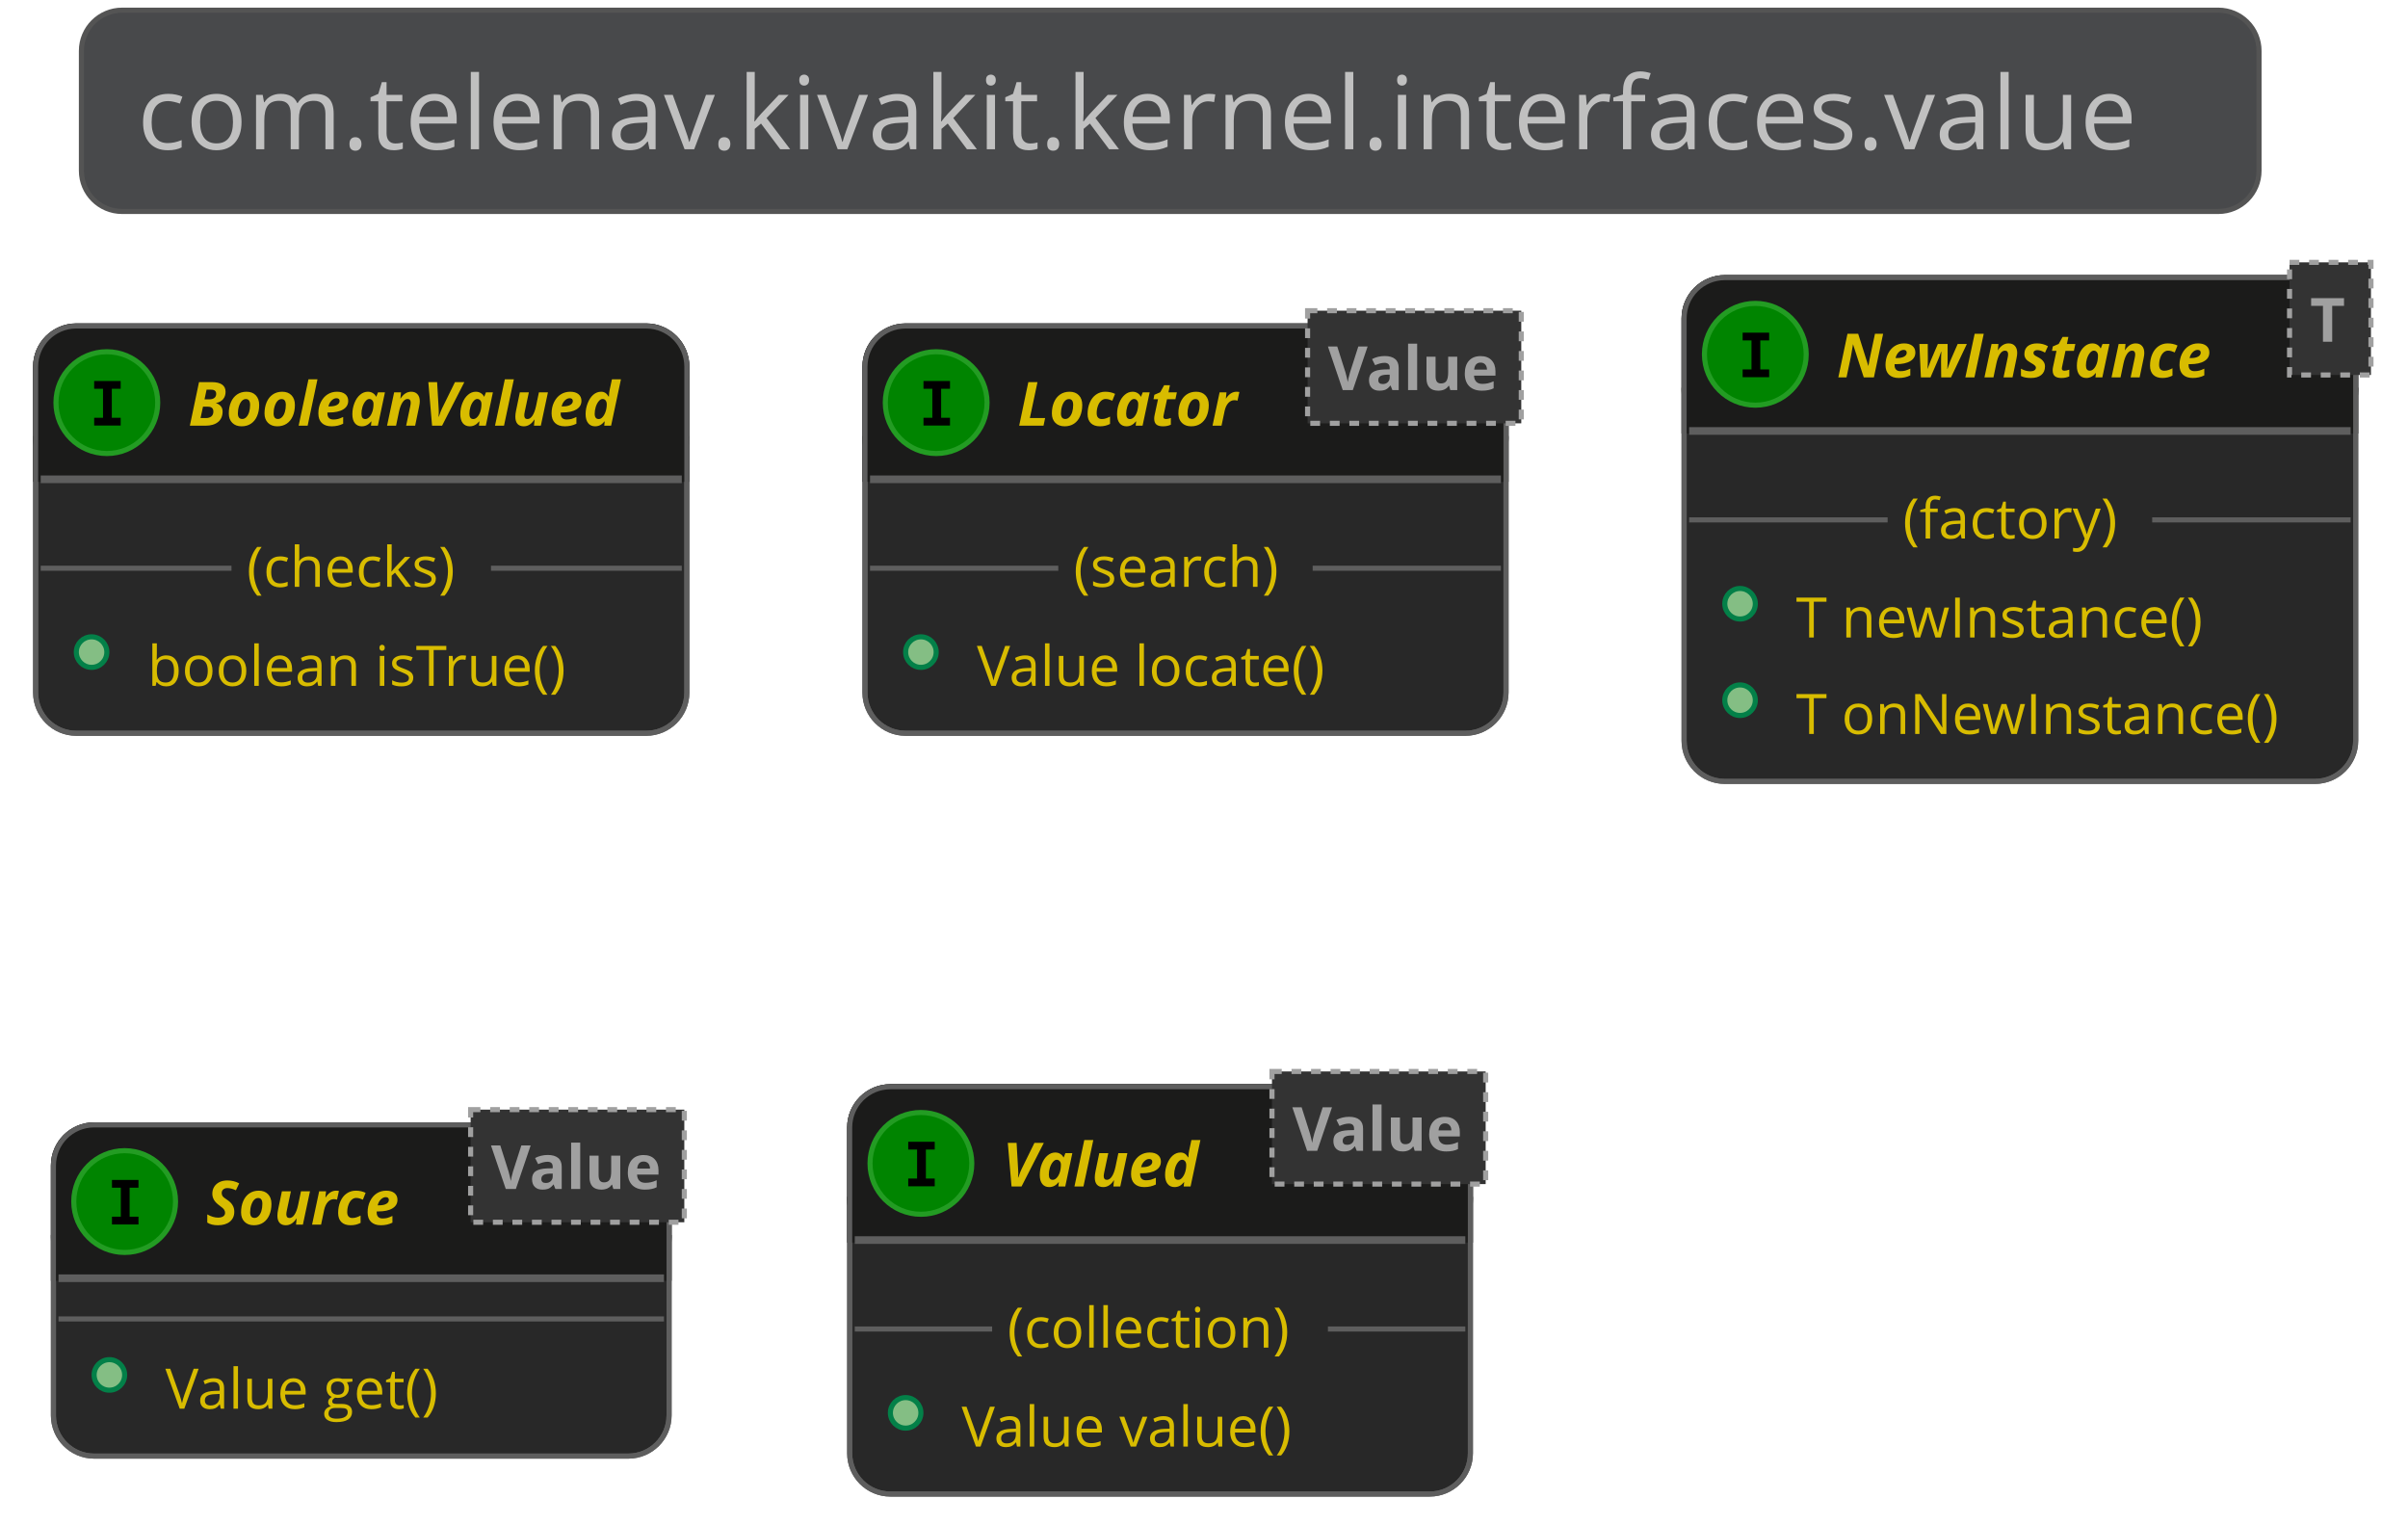
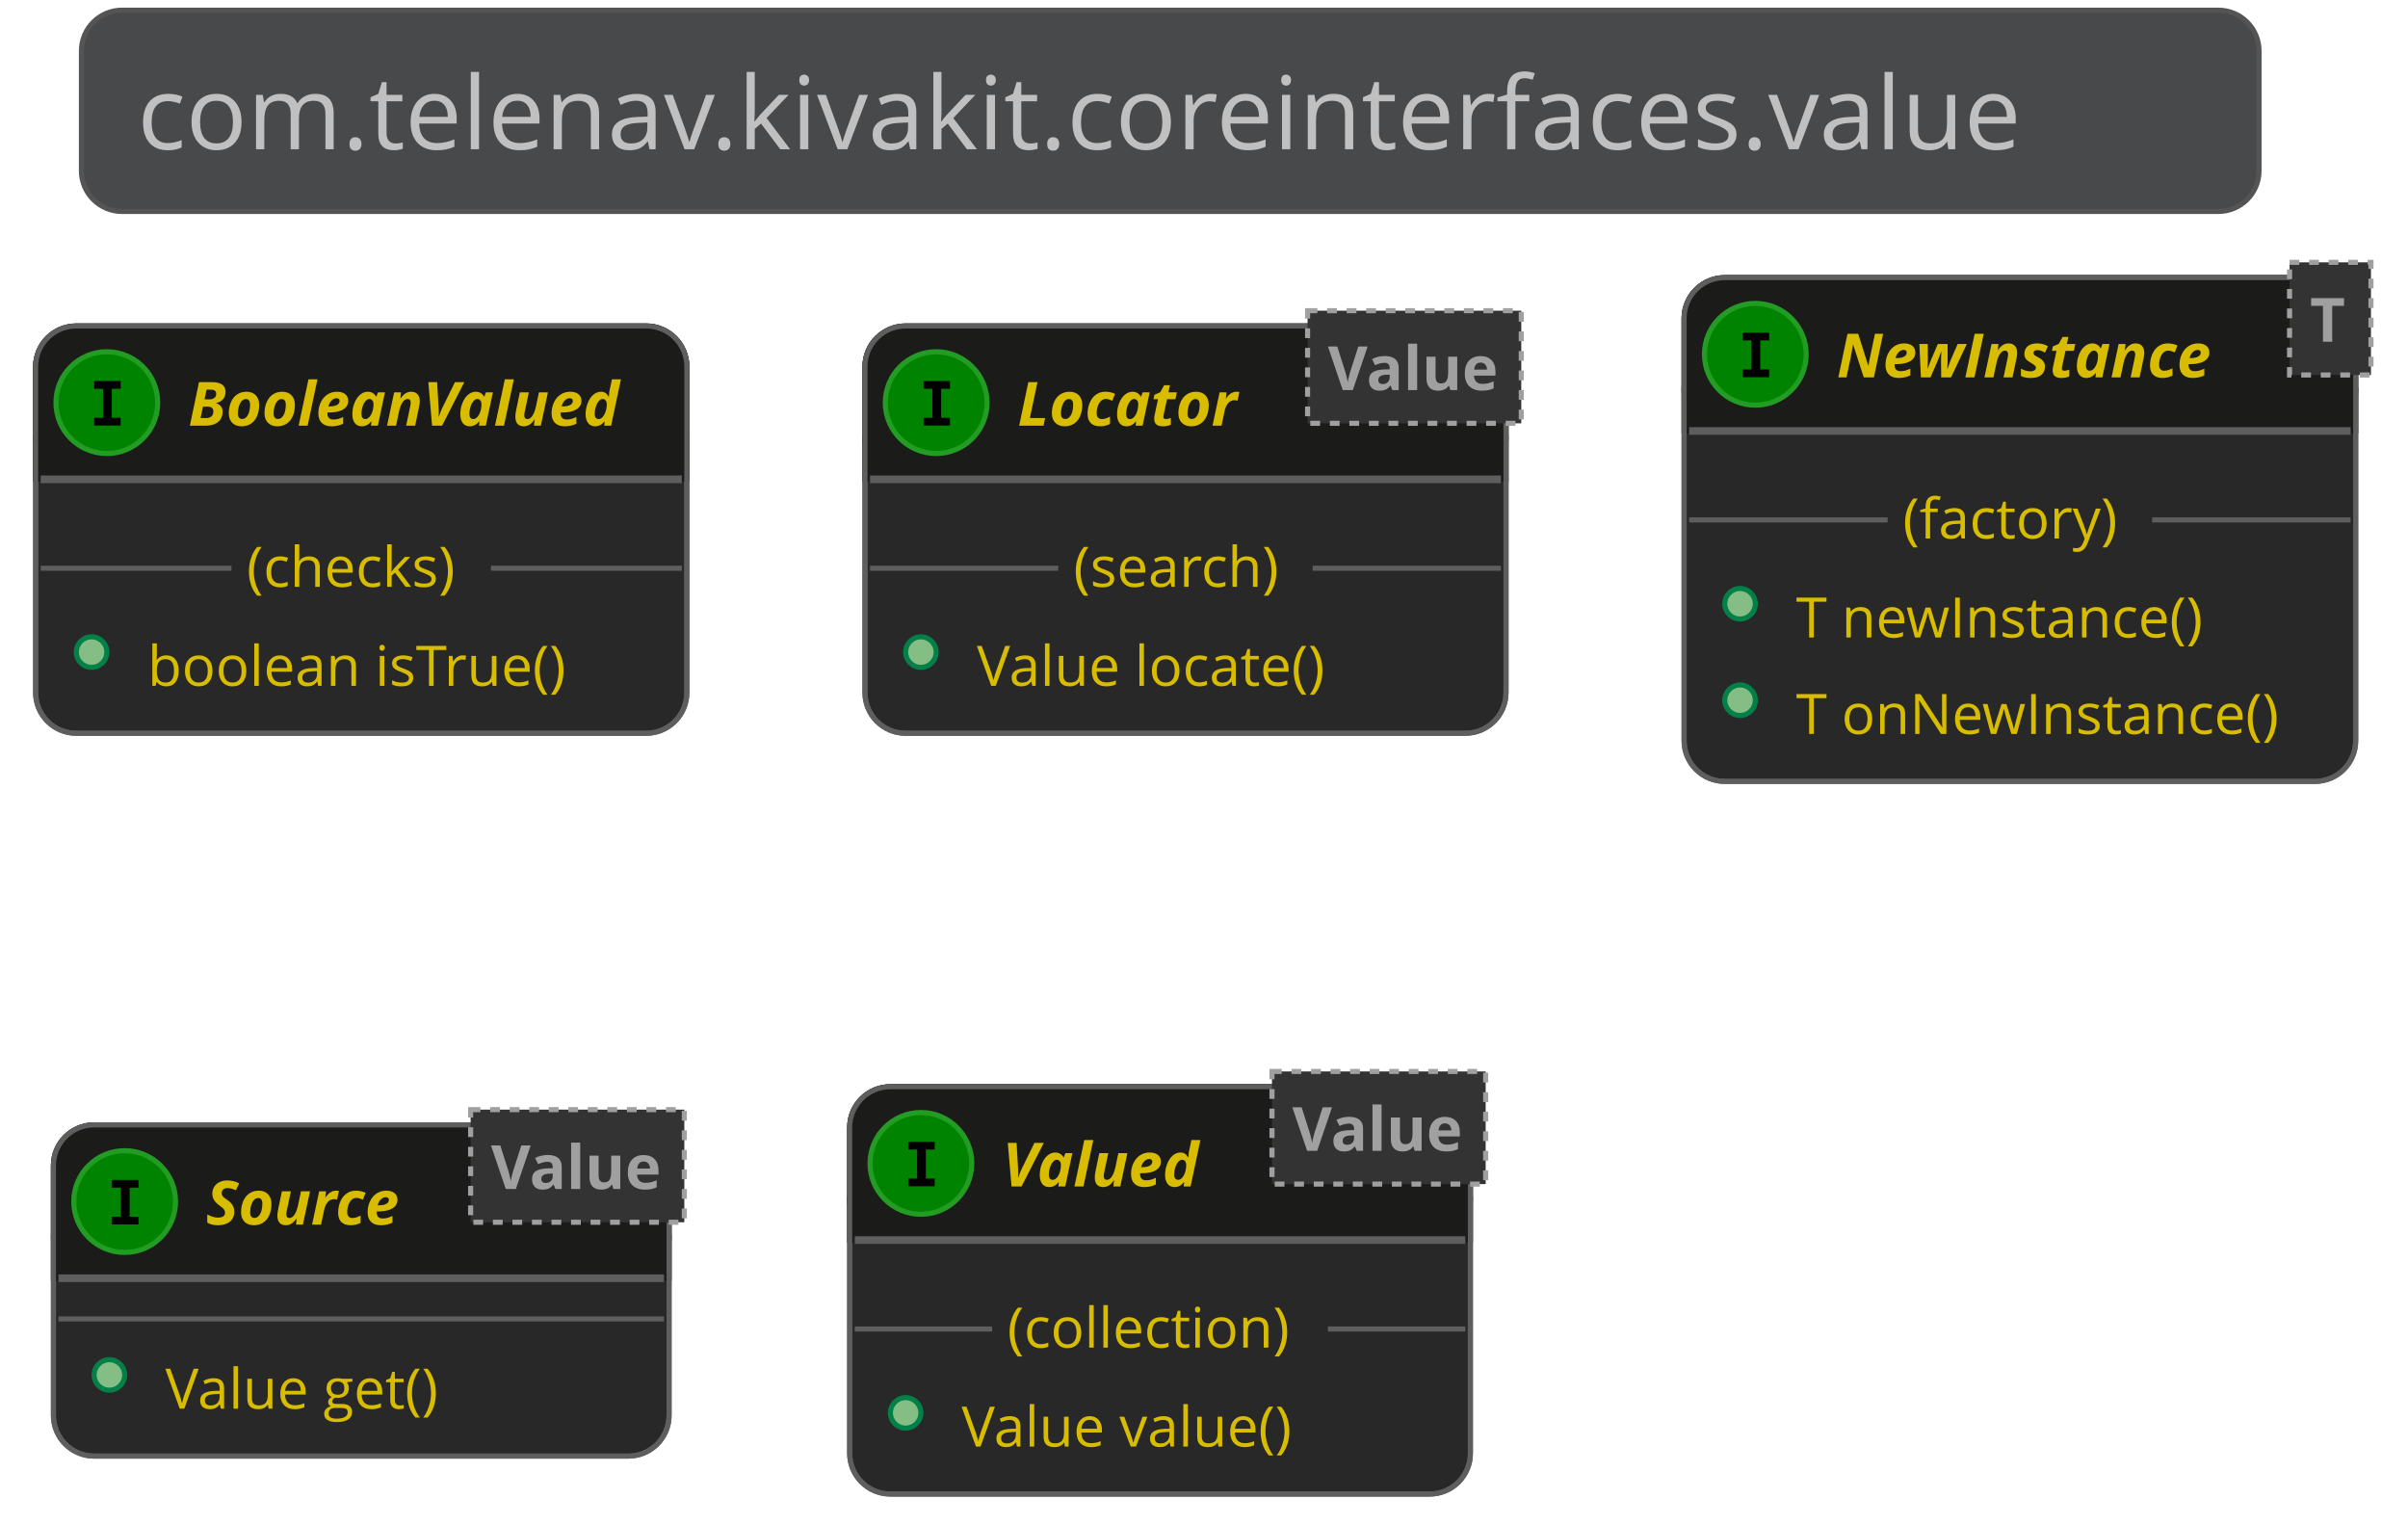
<svg xmlns="http://www.w3.org/2000/svg" contentScriptType="application/ecmascript" contentStyleType="text/css" height="312.5px" preserveAspectRatio="none" style="width:493px;height:312px;background:#333333;" version="1.1" viewBox="0 0 493 312" width="493.75px" zoomAndPan="magnify">
  <defs />
  <g>
    <rect fill="#48494B" height="41.203" rx="8.333" ry="8.333" style="stroke:#545454;stroke-width:1.042;" width="445.833" x="16.667" y="2.083" />
-     <text fill="#C0C0C0" font-family="Open Sans,Avenir,Nunito,Arial,Helvetica,SansSerif" font-size="20.833" lengthAdjust="spacing" textLength="422.917" x="28.125" y="30.558">com.telenav.kivakit.kernel.interfaces.value</text>
+     <text fill="#C0C0C0" font-family="Open Sans,Avenir,Nunito,Arial,Helvetica,SansSerif" font-size="20.833" lengthAdjust="spacing" textLength="422.917" x="28.125" y="30.558">com.telenav.kivakit.coreinterfaces.value</text>
    <rect codeLine="6" fill="#282828" height="83.378" id="BooleanValued" rx="8.333" ry="8.333" style="stroke:#5E5E5E;stroke-width:1.042;" width="133.333" x="7.292" y="66.724" />
    <rect fill="#1B1B1A" height="31.388" rx="8.333" ry="8.333" style="stroke:#1B1B1A;stroke-width:1.042;" width="133.333" x="7.292" y="66.724" />
    <rect fill="#1B1B1A" height="8.333" style="stroke:#1B1B1A;stroke-width:1.042;" width="133.333" x="7.292" y="89.779" />
    <rect codeLine="6" fill="none" height="83.378" id="BooleanValued" rx="8.333" ry="8.333" style="stroke:#5E5E5E;stroke-width:1.042;" width="133.333" x="7.292" y="66.724" />
    <ellipse cx="21.875" cy="82.418" fill="#008400" rx="10.417" ry="10.417" style="stroke:#239C23;stroke-width:1.042;" />
    <path d="M19.279,79.58 L19.279,77.993 L24.705,77.993 L24.705,79.58 L22.892,79.58 L22.892,85.518 L24.705,85.518 L24.705,87.105 L19.279,87.105 L19.279,85.518 L21.092,85.518 L21.092,79.58 Z " fill="#000000" />
    <text fill="#D8BC00" font-family="Open Sans,Avenir,Nunito,Arial,Helvetica,SansSerif" font-size="12.5" font-style="italic" font-weight="bold" lengthAdjust="spacing" textLength="95.833" x="38.542" y="87.142">BooleanValued</text>
    <line style="stroke:#5E5E5E;stroke-width:1.562;" x1="8.333" x2="139.583" y1="98.112" y2="98.112" />
    <ellipse cx="18.75" cy="133.482" fill="#84BE84" rx="3.125" ry="3.125" style="stroke:#038048;stroke-width:1.042;" />
    <text fill="#D8BC00" font-family="Open Sans,Avenir,Nunito,Arial,Helvetica,SansSerif" font-size="11.458" lengthAdjust="spacing" textLength="91.667" x="30.208" y="140.393">boolean isTrue()</text>
    <line style="stroke:#5E5E5E;stroke-width:1.042;" x1="8.333" x2="47.396" y1="116.318" y2="116.318" />
    <text fill="#D8BC00" font-family="Open Sans,Avenir,Nunito,Arial,Helvetica,SansSerif" font-size="11.458" lengthAdjust="spacing" textLength="46.875" x="50.521" y="120.127">(checks)</text>
    <line style="stroke:#5E5E5E;stroke-width:1.042;" x1="100.521" x2="139.583" y1="116.318" y2="116.318" />
    <rect codeLine="12" fill="#282828" height="83.378" id="Locator" rx="8.333" ry="8.333" style="stroke:#5E5E5E;stroke-width:1.042;" width="131.25" x="177.083" y="66.724" />
    <rect fill="#1B1B1A" height="31.388" rx="8.333" ry="8.333" style="stroke:#1B1B1A;stroke-width:1.042;" width="131.25" x="177.083" y="66.724" />
    <rect fill="#1B1B1A" height="8.333" style="stroke:#1B1B1A;stroke-width:1.042;" width="131.25" x="177.083" y="89.779" />
    <rect codeLine="12" fill="none" height="83.378" id="Locator" rx="8.333" ry="8.333" style="stroke:#5E5E5E;stroke-width:1.042;" width="131.25" x="177.083" y="66.724" />
    <ellipse cx="191.667" cy="82.418" fill="#008400" rx="10.417" ry="10.417" style="stroke:#239C23;stroke-width:1.042;" />
    <path d="M189.071,79.58 L189.071,77.993 L194.497,77.993 L194.497,79.58 L192.684,79.58 L192.684,85.518 L194.497,85.518 L194.497,87.105 L189.071,87.105 L189.071,85.518 L190.883,85.518 L190.883,79.58 Z " fill="#000000" />
    <text fill="#D8BC00" font-family="Open Sans,Avenir,Nunito,Arial,Helvetica,SansSerif" font-size="12.5" font-style="italic" font-weight="bold" lengthAdjust="spacing" textLength="47.917" x="208.333" y="87.142">Locator</text>
    <rect fill="#333333" height="23.055" style="stroke:#A0A0A0;stroke-width:1.042;stroke-dasharray:2.0,2.0;" width="43.75" x="267.708" y="63.599" />
    <text fill="#A0A0A0" font-family="Open Sans,Avenir,Nunito,Arial,Helvetica,SansSerif" font-size="12.5" font-weight="bold" lengthAdjust="spacing" textLength="35.417" x="271.875" y="79.85">Value</text>
    <line style="stroke:#5E5E5E;stroke-width:1.562;" x1="178.125" x2="307.292" y1="98.112" y2="98.112" />
    <ellipse cx="188.542" cy="133.482" fill="#84BE84" rx="3.125" ry="3.125" style="stroke:#038048;stroke-width:1.042;" />
    <text fill="#D8BC00" font-family="Open Sans,Avenir,Nunito,Arial,Helvetica,SansSerif" font-size="11.458" lengthAdjust="spacing" textLength="75" x="200" y="140.393">Value locate()</text>
    <line style="stroke:#5E5E5E;stroke-width:1.042;" x1="178.125" x2="216.667" y1="116.318" y2="116.318" />
    <text fill="#D8BC00" font-family="Open Sans,Avenir,Nunito,Arial,Helvetica,SansSerif" font-size="11.458" lengthAdjust="spacing" textLength="45.833" x="219.792" y="120.127">(search)</text>
    <line style="stroke:#5E5E5E;stroke-width:1.042;" x1="268.75" x2="307.292" y1="116.318" y2="116.318" />
    <rect codeLine="18" fill="#282828" height="103.123" id="NewInstance" rx="8.333" ry="8.333" style="stroke:#5E5E5E;stroke-width:1.042;" width="137.5" x="344.792" y="56.828" />
    <rect fill="#1B1B1A" height="31.388" rx="8.333" ry="8.333" style="stroke:#1B1B1A;stroke-width:1.042;" width="137.5" x="344.792" y="56.828" />
    <rect fill="#1B1B1A" height="8.333" style="stroke:#1B1B1A;stroke-width:1.042;" width="137.5" x="344.792" y="79.883" />
    <rect codeLine="18" fill="none" height="103.123" id="NewInstance" rx="8.333" ry="8.333" style="stroke:#5E5E5E;stroke-width:1.042;" width="137.5" x="344.792" y="56.828" />
    <ellipse cx="359.375" cy="72.522" fill="#008400" rx="10.417" ry="10.417" style="stroke:#239C23;stroke-width:1.042;" />
    <path d="M356.779,69.684 L356.779,68.097 L362.205,68.097 L362.205,69.684 L360.392,69.684 L360.392,75.623 L362.205,75.623 L362.205,77.21 L356.779,77.21 L356.779,75.623 L358.592,75.623 L358.592,69.684 Z " fill="#000000" />
    <text fill="#D8BC00" font-family="Open Sans,Avenir,Nunito,Arial,Helvetica,SansSerif" font-size="12.5" font-style="italic" font-weight="bold" lengthAdjust="spacing" textLength="81.25" x="376.042" y="77.246">NewInstance</text>
    <rect fill="#333333" height="23.055" style="stroke:#A0A0A0;stroke-width:1.042;stroke-dasharray:2.0,2.0;" width="16.667" x="468.75" y="53.703" />
    <text fill="#A0A0A0" font-family="Open Sans,Avenir,Nunito,Arial,Helvetica,SansSerif" font-size="12.5" font-weight="bold" lengthAdjust="spacing" textLength="8.333" x="472.917" y="69.954">T</text>
    <line style="stroke:#5E5E5E;stroke-width:1.562;" x1="345.833" x2="481.25" y1="88.216" y2="88.216" />
    <ellipse cx="356.25" cy="123.586" fill="#84BE84" rx="3.125" ry="3.125" style="stroke:#038048;stroke-width:1.042;" />
    <text fill="#D8BC00" font-family="Open Sans,Avenir,Nunito,Arial,Helvetica,SansSerif" font-size="11.458" lengthAdjust="spacing" textLength="87.5" x="367.708" y="130.497">T newInstance()</text>
    <ellipse cx="356.25" cy="143.331" fill="#84BE84" rx="3.125" ry="3.125" style="stroke:#038048;stroke-width:1.042;" />
    <text fill="#D8BC00" font-family="Open Sans,Avenir,Nunito,Arial,Helvetica,SansSerif" font-size="11.458" lengthAdjust="spacing" textLength="103.125" x="367.708" y="150.242">T onNewInstance()</text>
    <line style="stroke:#5E5E5E;stroke-width:1.042;" x1="345.833" x2="386.458" y1="106.422" y2="106.422" />
    <text fill="#D8BC00" font-family="Open Sans,Avenir,Nunito,Arial,Helvetica,SansSerif" font-size="11.458" lengthAdjust="spacing" textLength="47.917" x="389.583" y="110.231">(factory)</text>
    <line style="stroke:#5E5E5E;stroke-width:1.042;" x1="440.625" x2="481.25" y1="106.422" y2="106.422" />
    <rect codeLine="25" fill="#282828" height="67.8" id="Source" rx="8.333" ry="8.333" style="stroke:#5E5E5E;stroke-width:1.042;" width="126.042" x="10.938" y="230.265" />
    <rect fill="#1B1B1A" height="31.388" rx="8.333" ry="8.333" style="stroke:#1B1B1A;stroke-width:1.042;" width="126.042" x="10.938" y="230.265" />
    <rect fill="#1B1B1A" height="8.333" style="stroke:#1B1B1A;stroke-width:1.042;" width="126.042" x="10.938" y="253.32" />
    <rect codeLine="25" fill="none" height="67.8" id="Source" rx="8.333" ry="8.333" style="stroke:#5E5E5E;stroke-width:1.042;" width="126.042" x="10.938" y="230.265" />
    <ellipse cx="25.521" cy="245.959" fill="#008400" rx="10.417" ry="10.417" style="stroke:#239C23;stroke-width:1.042;" />
    <path d="M22.925,243.121 L22.925,241.534 L28.351,241.534 L28.351,243.121 L26.538,243.121 L26.538,249.06 L28.351,249.06 L28.351,250.647 L22.925,250.647 L22.925,249.06 L24.738,249.06 L24.738,243.121 Z " fill="#000000" />
    <text fill="#D8BC00" font-family="Open Sans,Avenir,Nunito,Arial,Helvetica,SansSerif" font-size="12.5" font-style="italic" font-weight="bold" lengthAdjust="spacing" textLength="42.708" x="42.188" y="250.684">Source</text>
    <rect fill="#333333" height="23.055" style="stroke:#A0A0A0;stroke-width:1.042;stroke-dasharray:2.0,2.0;" width="43.75" x="96.354" y="227.14" />
    <text fill="#A0A0A0" font-family="Open Sans,Avenir,Nunito,Arial,Helvetica,SansSerif" font-size="12.5" font-weight="bold" lengthAdjust="spacing" textLength="35.417" x="100.521" y="243.392">Value</text>
    <line style="stroke:#5E5E5E;stroke-width:1.562;" x1="11.979" x2="135.938" y1="261.654" y2="261.654" />
    <line style="stroke:#5E5E5E;stroke-width:1.042;" x1="11.979" x2="135.938" y1="269.987" y2="269.987" />
    <ellipse cx="22.396" cy="281.445" fill="#84BE84" rx="3.125" ry="3.125" style="stroke:#038048;stroke-width:1.042;" />
    <text fill="#D8BC00" font-family="Open Sans,Avenir,Nunito,Arial,Helvetica,SansSerif" font-size="11.458" lengthAdjust="spacing" textLength="59.375" x="33.854" y="288.356">Value get()</text>
    <rect codeLine="31" fill="#282828" height="83.378" id="Valued" rx="8.333" ry="8.333" style="stroke:#5E5E5E;stroke-width:1.042;" width="127.083" x="173.958" y="222.453" />
    <rect fill="#1B1B1A" height="31.388" rx="8.333" ry="8.333" style="stroke:#1B1B1A;stroke-width:1.042;" width="127.083" x="173.958" y="222.453" />
    <rect fill="#1B1B1A" height="8.333" style="stroke:#1B1B1A;stroke-width:1.042;" width="127.083" x="173.958" y="245.508" />
    <rect codeLine="31" fill="none" height="83.378" id="Valued" rx="8.333" ry="8.333" style="stroke:#5E5E5E;stroke-width:1.042;" width="127.083" x="173.958" y="222.453" />
    <ellipse cx="188.542" cy="238.147" fill="#008400" rx="10.417" ry="10.417" style="stroke:#239C23;stroke-width:1.042;" />
    <path d="M185.946,235.309 L185.946,233.722 L191.372,233.722 L191.372,235.309 L189.559,235.309 L189.559,241.248 L191.372,241.248 L191.372,242.834 L185.946,242.834 L185.946,241.248 L187.758,241.248 L187.758,235.309 Z " fill="#000000" />
    <text fill="#D8BC00" font-family="Open Sans,Avenir,Nunito,Arial,Helvetica,SansSerif" font-size="12.5" font-style="italic" font-weight="bold" lengthAdjust="spacing" textLength="43.75" x="205.208" y="242.871">Valued</text>
    <rect fill="#333333" height="23.055" style="stroke:#A0A0A0;stroke-width:1.042;stroke-dasharray:2.0,2.0;" width="43.75" x="260.417" y="219.328" />
    <text fill="#A0A0A0" font-family="Open Sans,Avenir,Nunito,Arial,Helvetica,SansSerif" font-size="12.5" font-weight="bold" lengthAdjust="spacing" textLength="35.417" x="264.583" y="235.579">Value</text>
    <line style="stroke:#5E5E5E;stroke-width:1.562;" x1="175" x2="300" y1="253.841" y2="253.841" />
    <ellipse cx="185.417" cy="289.211" fill="#84BE84" rx="3.125" ry="3.125" style="stroke:#038048;stroke-width:1.042;" />
    <text fill="#D8BC00" font-family="Open Sans,Avenir,Nunito,Arial,Helvetica,SansSerif" font-size="11.458" lengthAdjust="spacing" textLength="70.833" x="196.875" y="296.122">Value value()</text>
    <line style="stroke:#5E5E5E;stroke-width:1.042;" x1="175" x2="203.125" y1="272.047" y2="272.047" />
    <text fill="#D8BC00" font-family="Open Sans,Avenir,Nunito,Arial,Helvetica,SansSerif" font-size="11.458" lengthAdjust="spacing" textLength="62.5" x="206.25" y="275.856">(collection)</text>
    <line style="stroke:#5E5E5E;stroke-width:1.042;" x1="271.875" x2="300" y1="272.047" y2="272.047" />
  </g>
</svg>
